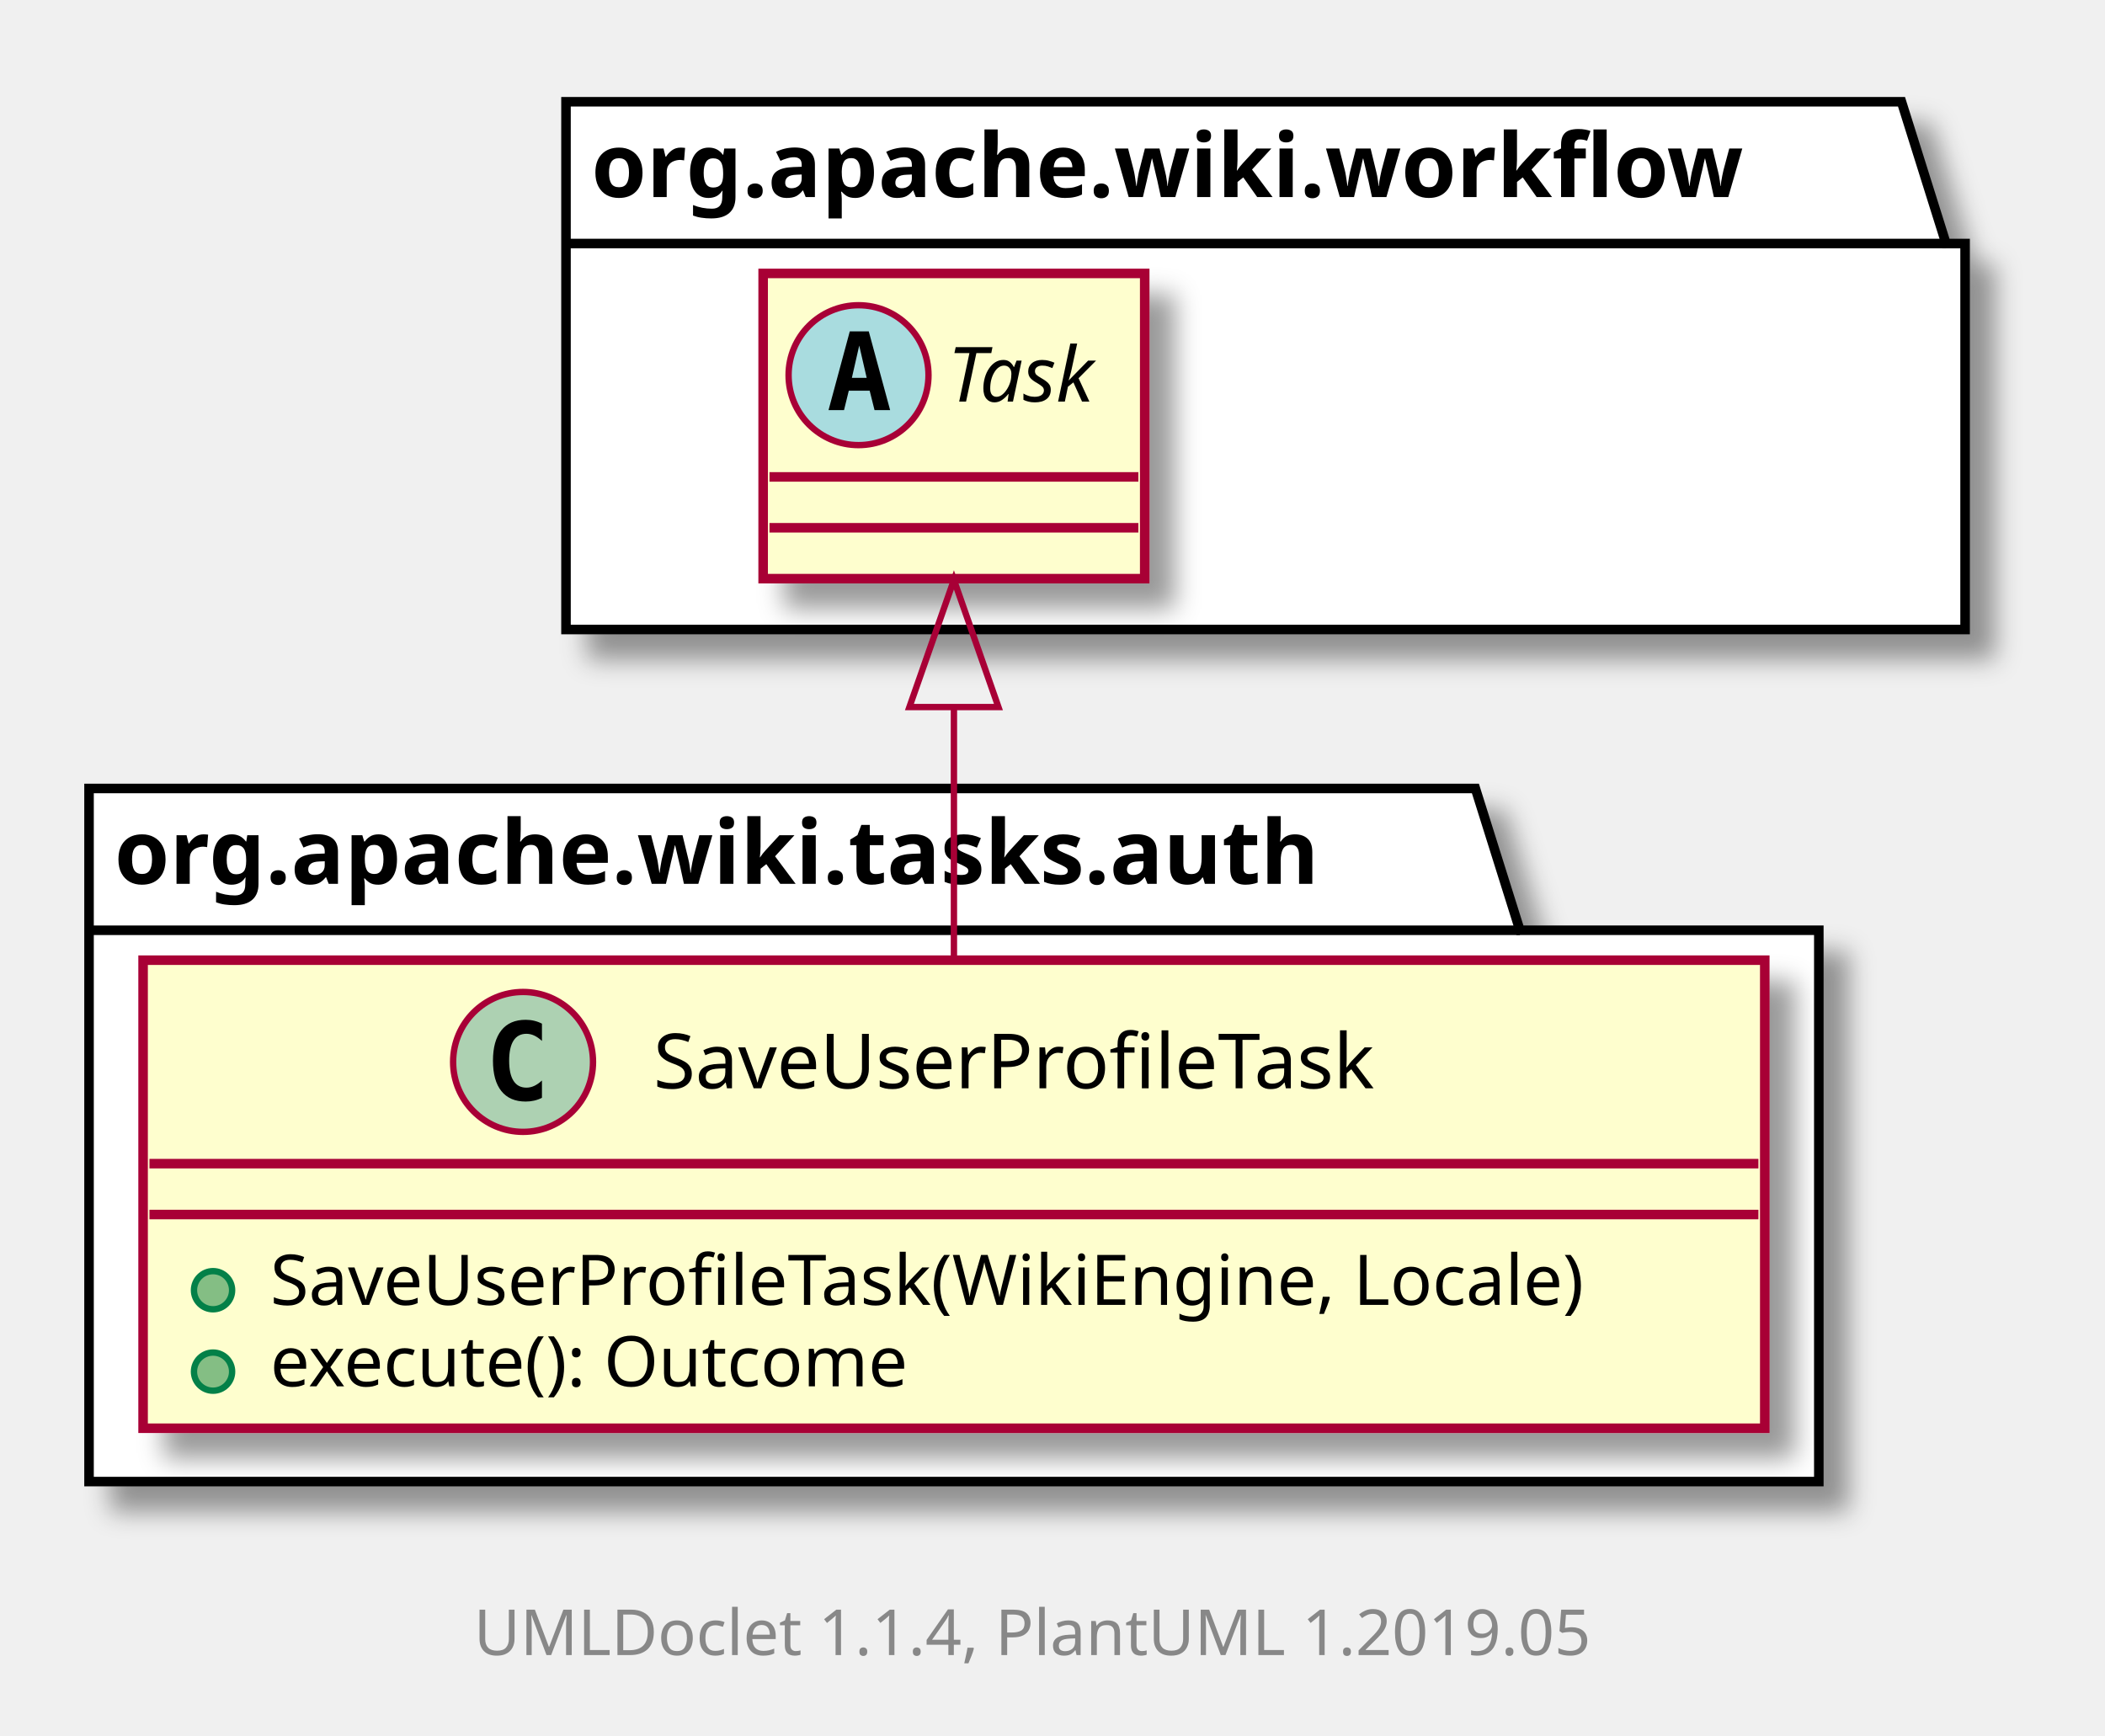
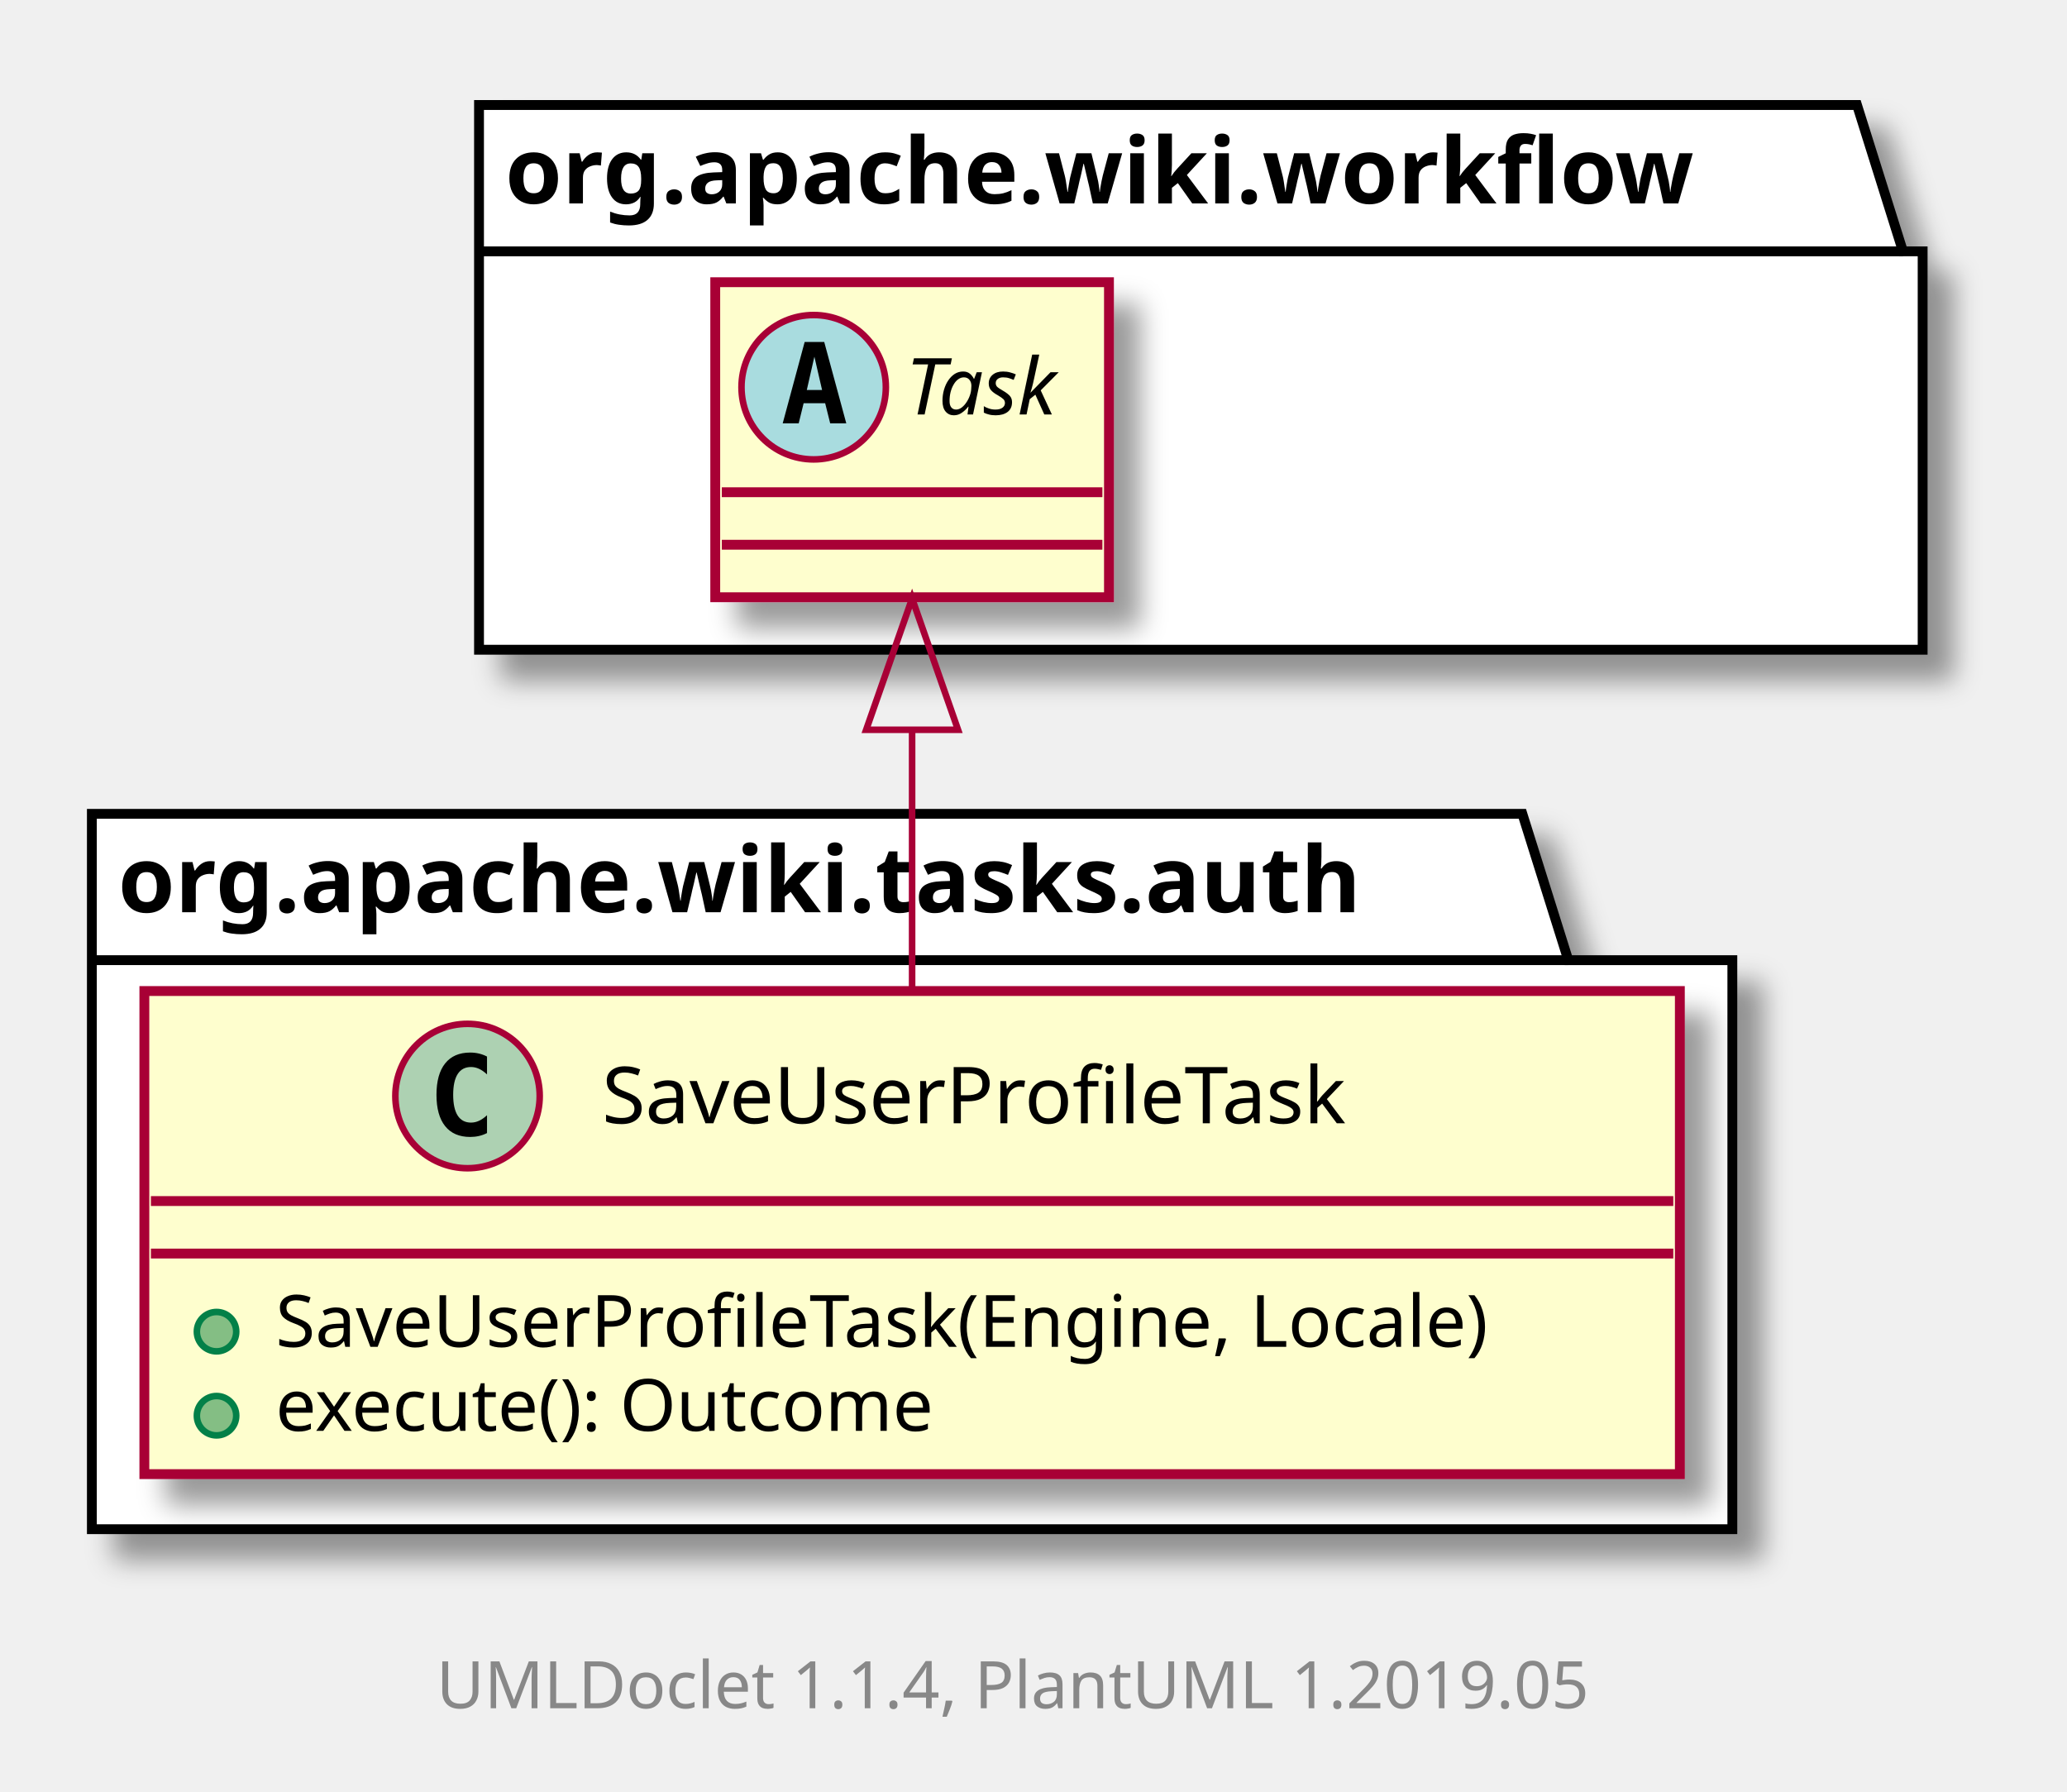
- <svg xmlns="http://www.w3.org/2000/svg" xmlns:xlink="http://www.w3.org/1999/xlink" contentScriptType="application/ecmascript" contentStyleType="text/css" height="273px" preserveAspectRatio="none" style="width:331px;height:273px;" version="1.1" viewBox="0 0 331 273" width="331px" zoomAndPan="magnify">
+ <svg xmlns="http://www.w3.org/2000/svg" xmlns:xlink="http://www.w3.org/1999/xlink" contentScriptType="application/ecmascript" contentStyleType="text/css" height="273px" preserveAspectRatio="none" style="width:315px;height:273px;" version="1.1" viewBox="0 0 315 273" width="315px" zoomAndPan="magnify">
  <defs>
-     <filter height="300%" id="f14zpgpdvk4j5u" width="300%" x="-1" y="-1">
+     <filter height="300%" id="f1j7pjg9whdmxa" width="300%" x="-1" y="-1">
      <feGaussianBlur result="blurOut" stdDeviation="2.0" />
      <feColorMatrix in="blurOut" result="blurOut2" type="matrix" values="0 0 0 0 0 0 0 0 0 0 0 0 0 0 0 0 0 0 .4 0" />
      <feOffset dx="4.0" dy="4.0" in="blurOut2" result="blurOut3" />
      <feBlend in="SourceGraphic" in2="blurOut3" mode="normal" />
    </filter>
  </defs>
  <g>
-     <polygon fill="#FFFFFF" filter="url(#f14zpgpdvk4j5u)" points="14,124,232,124,239,146.297,286,146.297,286,233,14,233,14,124" style="stroke: #000000; stroke-width: 1.5;" />
+     <polygon fill="#FFFFFF" filter="url(#f1j7pjg9whdmxa)" points="14,124,232,124,239,146.297,264,146.297,264,233,14,233,14,124" style="stroke: #000000; stroke-width: 1.5;" />
    <line style="stroke: #000000; stroke-width: 1.5;" x1="14" x2="239" y1="146.297" y2="146.297" />
    <text fill="#000000" font-family="sans-serif" font-size="14" font-weight="bold" lengthAdjust="spacingAndGlyphs" textLength="212" x="18" y="138.995">org.apache.wiki.tasks.auth</text>
-     <polygon fill="#FFFFFF" filter="url(#f14zpgpdvk4j5u)" points="89,16,299,16,306,38.297,309,38.297,309,99,89,99,89,16" style="stroke: #000000; stroke-width: 1.5;" />
-     <line style="stroke: #000000; stroke-width: 1.5;" x1="89" x2="306" y1="38.297" y2="38.297" />
-     <text fill="#000000" font-family="sans-serif" font-size="14" font-weight="bold" lengthAdjust="spacingAndGlyphs" textLength="204" x="93" y="30.995">org.apache.wiki.workflow</text>
+     <polygon fill="#FFFFFF" filter="url(#f1j7pjg9whdmxa)" points="73,16,283,16,290,38.297,293,38.297,293,99,73,99,73,16" style="stroke: #000000; stroke-width: 1.5;" />
+     <line style="stroke: #000000; stroke-width: 1.5;" x1="73" x2="290" y1="38.297" y2="38.297" />
+     <text fill="#000000" font-family="sans-serif" font-size="14" font-weight="bold" lengthAdjust="spacingAndGlyphs" textLength="204" x="77" y="30.995">org.apache.wiki.workflow</text>
    <a href="SaveUserProfileTask.html" target="_top" xlink:actuate="onRequest" xlink:show="new" xlink:title="SaveUserProfileTask.html" xlink:type="simple">
-       <rect fill="#FEFECE" filter="url(#f14zpgpdvk4j5u)" height="73.609" id="org.apache.wiki.tasks.auth.SaveUserProfileTask" style="stroke: #A80036; stroke-width: 1.5;" width="255" x="22.5" y="151" />
-       <ellipse cx="82.25" cy="167" fill="#ADD1B2" rx="11" ry="11" style="stroke: #A80036; stroke-width: 1.0;" />
-       <path d="M85.219,172.641 Q84.641,172.938 84,173.086 Q83.359,173.234 82.656,173.234 Q80.156,173.234 78.836,171.586 Q77.516,169.938 77.516,166.812 Q77.516,163.688 78.836,162.031 Q80.156,160.375 82.656,160.375 Q83.359,160.375 84.008,160.531 Q84.656,160.688 85.219,160.984 L85.219,163.703 Q84.594,163.125 84,162.852 Q83.406,162.578 82.781,162.578 Q81.438,162.578 80.75,163.648 Q80.062,164.719 80.062,166.812 Q80.062,168.906 80.75,169.977 Q81.438,171.047 82.781,171.047 Q83.406,171.047 84,170.773 Q84.594,170.5 85.219,169.922 L85.219,172.641 Z " />
-       <text fill="#000000" font-family="sans-serif" font-size="12" lengthAdjust="spacingAndGlyphs" textLength="127" x="102.75" y="171.154">SaveUserProfileTask</text>
-       <line style="stroke: #A80036; stroke-width: 1.5;" x1="23.5" x2="276.5" y1="183" y2="183" />
-       <line style="stroke: #A80036; stroke-width: 1.5;" x1="23.5" x2="276.5" y1="191" y2="191" />
-       <ellipse cx="33.5" cy="202.902" fill="#84BE84" rx="3" ry="3" style="stroke: #038048; stroke-width: 1.0;" />
-       <text fill="#000000" font-family="sans-serif" font-size="11" lengthAdjust="spacingAndGlyphs" textLength="229" x="42.5" y="205.21">SaveUserProfileTask(WikiEngine, Locale)</text>
-       <ellipse cx="33.5" cy="215.707" fill="#84BE84" rx="3" ry="3" style="stroke: #038048; stroke-width: 1.0;" />
-       <text fill="#000000" font-family="sans-serif" font-size="11" lengthAdjust="spacingAndGlyphs" textLength="111" x="42.5" y="218.015">execute(): Outcome</text>
+       <rect fill="#FEFECE" filter="url(#f1j7pjg9whdmxa)" height="73.609" id="org.apache.wiki.tasks.auth.SaveUserProfileTask" style="stroke: #A80036; stroke-width: 1.5;" width="234" x="22" y="151" />
+       <ellipse cx="71.25" cy="167" fill="#ADD1B2" rx="11" ry="11" style="stroke: #A80036; stroke-width: 1.0;" />
+       <path d="M74.219,172.641 Q73.641,172.938 73,173.086 Q72.359,173.234 71.656,173.234 Q69.156,173.234 67.836,171.586 Q66.516,169.938 66.516,166.812 Q66.516,163.688 67.836,162.031 Q69.156,160.375 71.656,160.375 Q72.359,160.375 73.008,160.531 Q73.656,160.688 74.219,160.984 L74.219,163.703 Q73.594,163.125 73,162.852 Q72.406,162.578 71.781,162.578 Q70.438,162.578 69.75,163.648 Q69.062,164.719 69.062,166.812 Q69.062,168.906 69.75,169.977 Q70.438,171.047 71.781,171.047 Q72.406,171.047 73,170.773 Q73.594,170.5 74.219,169.922 L74.219,172.641 Z " />
+       <text fill="#000000" font-family="sans-serif" font-size="12" lengthAdjust="spacingAndGlyphs" textLength="127" x="91.75" y="171.154">SaveUserProfileTask</text>
+       <line style="stroke: #A80036; stroke-width: 1.5;" x1="23" x2="255" y1="183" y2="183" />
+       <line style="stroke: #A80036; stroke-width: 1.5;" x1="23" x2="255" y1="191" y2="191" />
+       <ellipse cx="33" cy="202.902" fill="#84BE84" rx="3" ry="3" style="stroke: #038048; stroke-width: 1.0;" />
+       <text fill="#000000" font-family="sans-serif" font-size="11" lengthAdjust="spacingAndGlyphs" textLength="208" x="42" y="205.21">SaveUserProfileTask(Engine, Locale)</text>
+       <ellipse cx="33" cy="215.707" fill="#84BE84" rx="3" ry="3" style="stroke: #038048; stroke-width: 1.0;" />
+       <text fill="#000000" font-family="sans-serif" font-size="11" lengthAdjust="spacingAndGlyphs" textLength="111" x="42" y="218.015">execute(): Outcome</text>
    </a>
-     <rect fill="#FEFECE" filter="url(#f14zpgpdvk4j5u)" height="48" id="org.apache.wiki.workflow.Task" style="stroke: #A80036; stroke-width: 1.5;" width="60" x="120" y="43" />
-     <ellipse cx="135" cy="59" fill="#A9DCDF" rx="11" ry="11" style="stroke: #A80036; stroke-width: 1.0;" />
-     <path d="M135.109,54.344 L133.953,59.422 L136.281,59.422 L135.109,54.344 Z M133.625,52.109 L136.609,52.109 L139.969,64.5 L137.516,64.5 L136.75,61.438 L133.469,61.438 L132.719,64.5 L130.281,64.5 L133.625,52.109 Z " />
-     <text fill="#000000" font-family="sans-serif" font-size="12" font-style="italic" lengthAdjust="spacingAndGlyphs" textLength="28" x="149" y="63.154">Task</text>
-     <line style="stroke: #A80036; stroke-width: 1.5;" x1="121" x2="179" y1="75" y2="75" />
-     <line style="stroke: #A80036; stroke-width: 1.5;" x1="121" x2="179" y1="83" y2="83" />
-     <path d="M150,111.553 C150,124.514 150,138.527 150,150.972 " fill="none" id="org.apache.wiki.workflow.Task-org.apache.wiki.tasks.auth.SaveUserProfileTask" style="stroke: #A80036; stroke-width: 1.0;" />
-     <polygon fill="none" points="143,111.195,150,91.195,157,111.195,143,111.195" style="stroke: #A80036; stroke-width: 1.0;" />
-     <text fill="#888888" font-family="sans-serif" font-size="10" lengthAdjust="spacingAndGlyphs" textLength="186" x="74.5" y="260.282">UMLDoclet 1.1.4, PlantUML 1.2019.05</text>
+     <rect fill="#FEFECE" filter="url(#f1j7pjg9whdmxa)" height="48" id="org.apache.wiki.workflow.Task" style="stroke: #A80036; stroke-width: 1.5;" width="60" x="109" y="43" />
+     <ellipse cx="124" cy="59" fill="#A9DCDF" rx="11" ry="11" style="stroke: #A80036; stroke-width: 1.0;" />
+     <path d="M124.109,54.344 L122.953,59.422 L125.281,59.422 L124.109,54.344 Z M122.625,52.109 L125.609,52.109 L128.969,64.5 L126.516,64.5 L125.75,61.438 L122.469,61.438 L121.719,64.5 L119.281,64.5 L122.625,52.109 Z " />
+     <text fill="#000000" font-family="sans-serif" font-size="12" font-style="italic" lengthAdjust="spacingAndGlyphs" textLength="28" x="138" y="63.154">Task</text>
+     <line style="stroke: #A80036; stroke-width: 1.5;" x1="110" x2="168" y1="75" y2="75" />
+     <line style="stroke: #A80036; stroke-width: 1.5;" x1="110" x2="168" y1="83" y2="83" />
+     <path d="M139,111.553 C139,124.514 139,138.527 139,150.972 " fill="none" id="org.apache.wiki.workflow.Task-org.apache.wiki.tasks.auth.SaveUserProfileTask" style="stroke: #A80036; stroke-width: 1.0;" />
+     <polygon fill="none" points="132,111.195,139,91.195,146,111.195,132,111.195" style="stroke: #A80036; stroke-width: 1.0;" />
+     <text fill="#888888" font-family="sans-serif" font-size="10" lengthAdjust="spacingAndGlyphs" textLength="186" x="66.5" y="260.282">UMLDoclet 1.1.4, PlantUML 1.2019.05</text>
  </g>
</svg>
